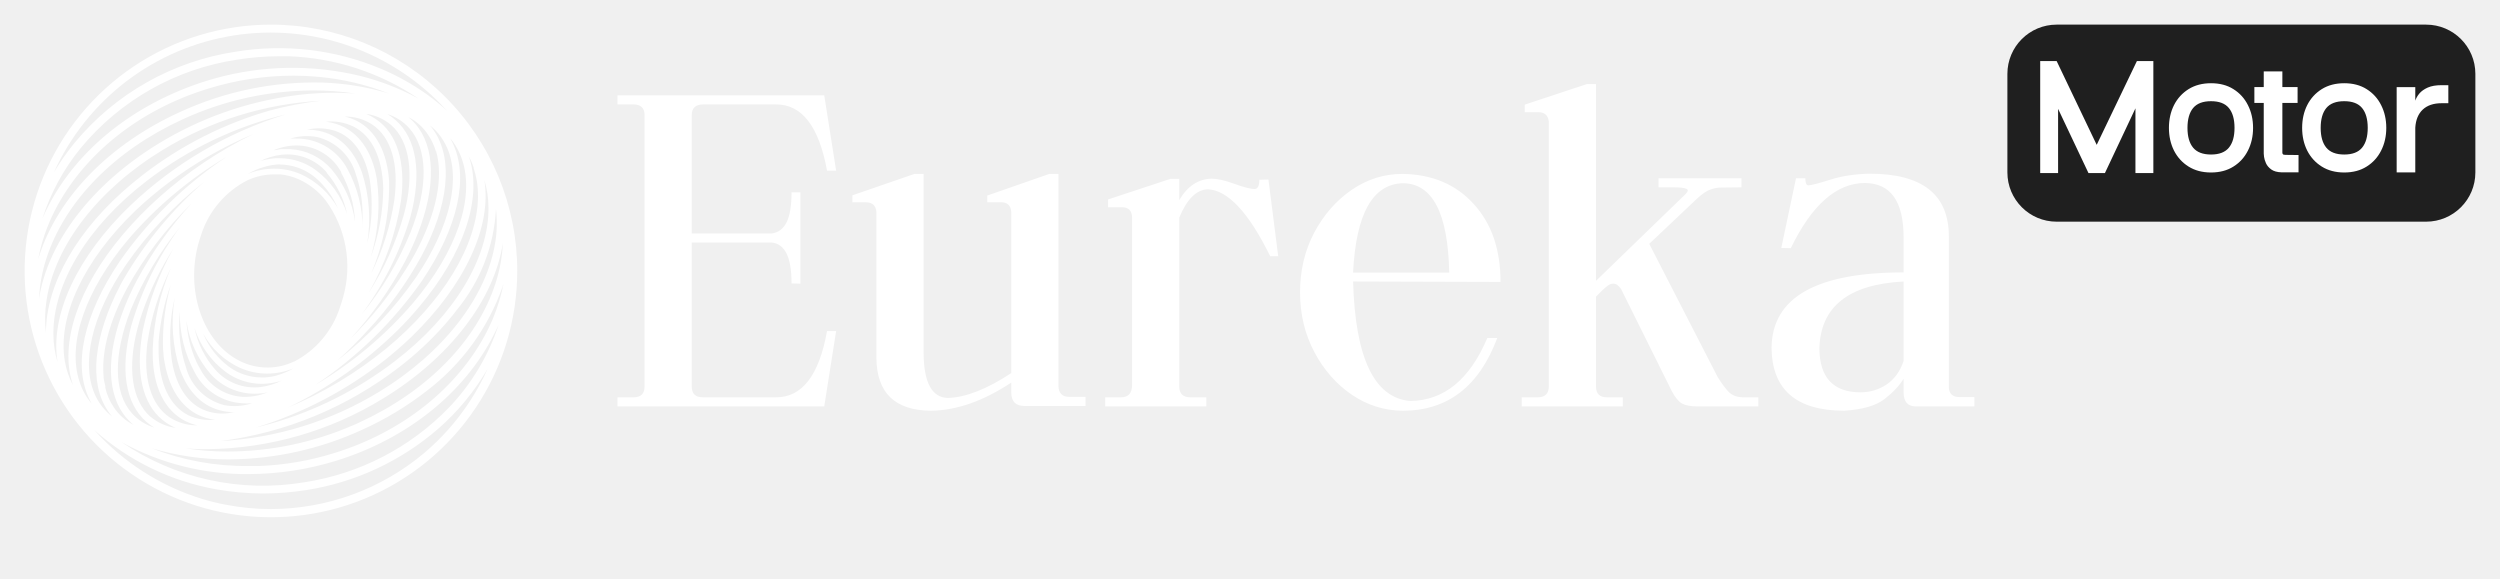
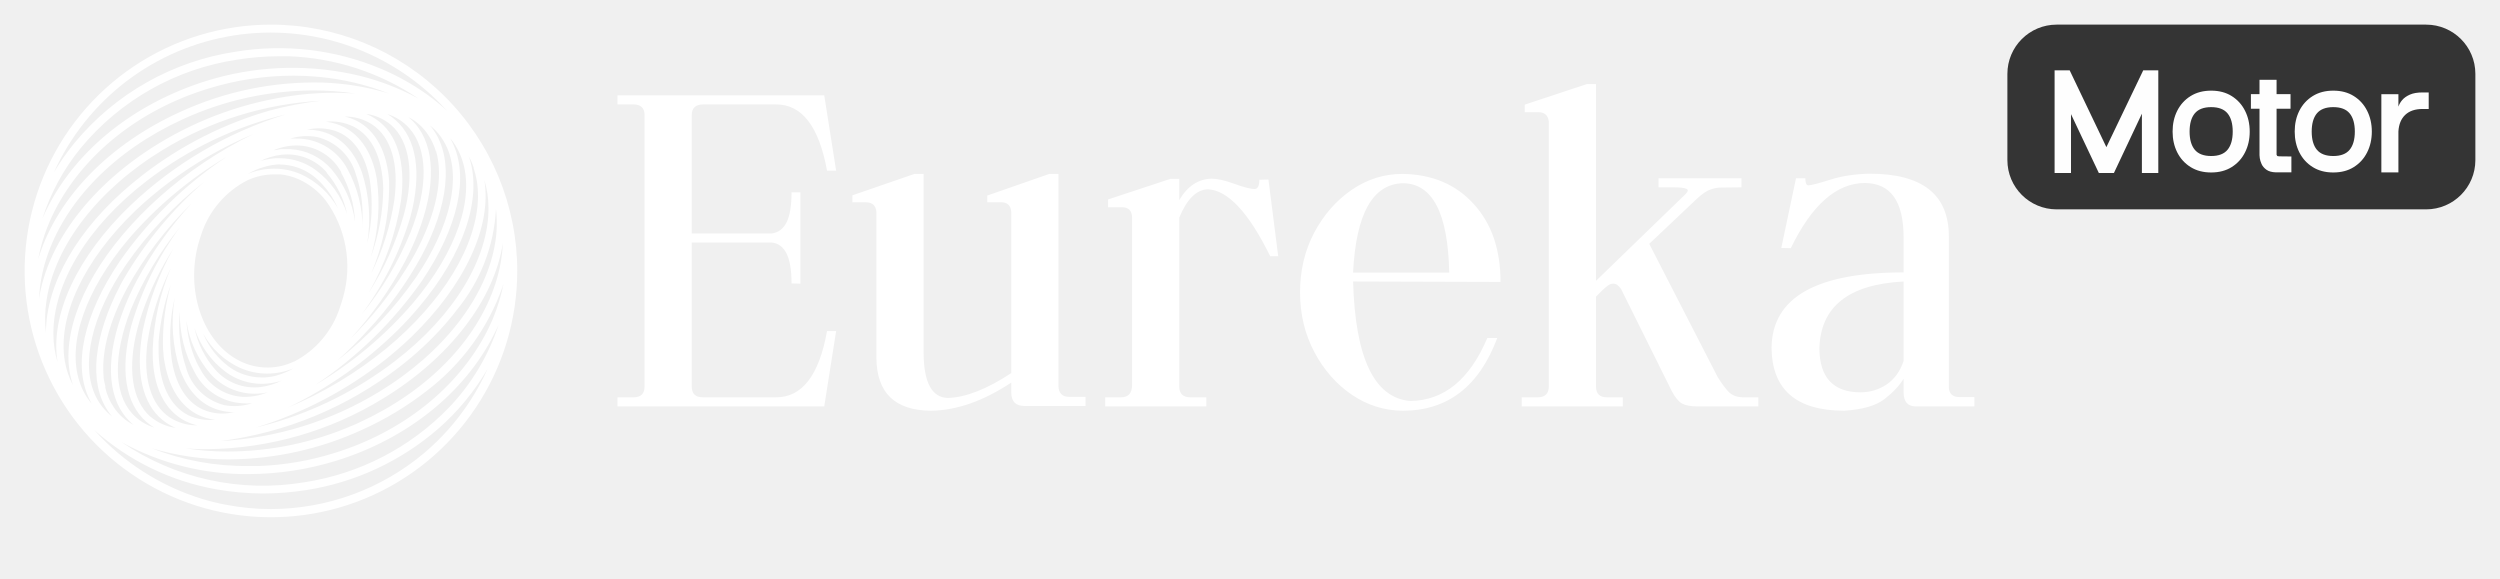
<svg xmlns="http://www.w3.org/2000/svg" width="203" height="47" viewBox="0 0 203 47" fill="none">
  <g clip-path="url(#clip0_3_51)">
    <path d="M22 2C18.044 2 14.178 3.173 10.889 5.371C7.6 7.568 5.036 10.692 3.522 14.346C2.009 18.001 1.613 22.022 2.384 25.902C3.156 29.781 5.061 33.345 7.858 36.142C10.655 38.939 14.219 40.844 18.098 41.616C21.978 42.387 25.999 41.991 29.654 40.478C33.308 38.964 36.432 36.4 38.629 33.111C40.827 29.822 42 25.956 42 22C42 16.696 39.893 11.609 36.142 7.858C32.391 4.107 27.304 2 22 2V2ZM36.4 34.88C35.796 35.556 35.147 36.189 34.456 36.776C30.97 39.714 26.559 41.328 22 41.336C20.803 41.337 19.608 41.225 18.432 41C18.096 40.944 17.768 40.872 17.44 40.792C17.112 40.712 16.784 40.624 16.464 40.528C13.075 39.498 10.032 37.562 7.664 34.928C10.447 37.411 13.864 39.073 17.536 39.728C18.801 39.956 20.083 40.071 21.368 40.072C22.53 40.069 23.691 39.978 24.84 39.8C28.827 39.182 32.557 37.449 35.6 34.8C37.191 33.409 38.542 31.766 39.6 29.936C38.789 31.736 37.71 33.403 36.4 34.88ZM36.288 8.984C35.779 8.52 35.245 8.084 34.688 7.68C33.518 6.846 32.26 6.143 30.936 5.584C27.225 4.024 23.149 3.542 19.176 4.192C14.038 4.957 9.365 7.596 6.056 11.6C5.435 12.355 4.873 13.158 4.376 14C5.697 11.081 7.723 8.536 10.272 6.594C12.821 4.653 15.813 3.376 18.978 2.879C22.143 2.381 25.383 2.679 28.404 3.744C31.426 4.81 34.135 6.611 36.288 8.984ZM3.096 21.048C3.359 19.67 3.817 18.337 4.456 17.088C6.8 12.52 11.312 8.912 16.896 7.2C19.139 6.502 21.475 6.146 23.824 6.144C24.512 6.144 25.192 6.176 25.864 6.24C27.831 6.416 29.763 6.874 31.6 7.6C30.297 7.201 28.957 6.933 27.6 6.8C27.136 6.752 26.664 6.72 26.184 6.704C22.19 6.606 18.226 7.427 14.6 9.104C8.896 11.704 4.72 15.976 3.168 20.816L3.096 21.048ZM40.904 22.952C40.707 23.975 40.404 24.975 40 25.936C39.856 26.264 39.704 26.584 39.544 26.904C37.2 31.48 32.688 35.088 27.104 36.8C25.142 37.41 23.109 37.759 21.056 37.84H20.184C17.495 37.868 14.825 37.379 12.32 36.4C14.36 37.008 16.479 37.313 18.608 37.304C22.332 37.276 26.008 36.458 29.392 34.904C31.282 34.055 33.063 32.981 34.696 31.704C37.529 29.537 39.663 26.586 40.832 23.216C40.832 23.176 40.832 23.136 40.872 23.096C40.912 23.056 40.896 22.992 40.904 22.952ZM4.672 29.392C4.452 28.666 4.339 27.911 4.336 27.152C4.288 23.048 7.128 18.352 11.928 14.68C15.267 12.109 19.11 10.271 23.208 9.288C18.491 10.742 14.176 13.27 10.6 16.672C6.264 20.832 4.048 25.584 4.672 29.392ZM39.328 14.608C39.548 15.335 39.661 16.089 39.664 16.848C39.712 20.952 36.872 25.648 32.072 29.32C31.648 29.648 31.224 29.96 30.784 30.256C27.748 32.346 24.352 33.86 20.768 34.72C24.59 33.552 28.161 31.68 31.296 29.2C32.024 28.616 32.728 28.008 33.4 27.36C37.736 23.168 39.952 18.416 39.328 14.608ZM5.264 29.328C4.656 25.712 6.8 21.136 11.008 17.096C11.871 16.278 12.782 15.511 13.736 14.8C15.847 13.218 18.144 11.902 20.576 10.88C17.796 12.236 15.217 13.97 12.912 16.032C11.876 16.96 10.903 17.957 10 19.016C6.344 23.336 4.816 27.88 5.896 31.176L5.944 31.312C5.611 30.692 5.381 30.022 5.264 29.328ZM38.464 13.608C38.468 13.629 38.468 13.651 38.464 13.672C38.569 13.991 38.652 14.317 38.712 14.648C39.32 18.264 37.176 22.84 32.96 26.88C32.456 27.368 31.92 27.84 31.36 28.304C28.939 30.282 26.245 31.899 23.36 33.104C26.668 31.509 29.69 29.379 32.304 26.8C32.904 26.208 33.464 25.592 34 24.96C37.656 20.64 39.184 16.096 38.104 12.8L38.056 12.664C38.219 12.966 38.355 13.282 38.464 13.608ZM35.8 11.112C35.953 11.328 36.089 11.555 36.208 11.792C37.488 14.376 36.584 18.368 33.808 22.48C32.03 25.052 29.872 27.339 27.408 29.264C28.275 28.487 29.1 27.664 29.88 26.8C31.573 24.994 33.03 22.98 34.216 20.808C36.44 16.648 36.808 12.928 35.24 10.616C35.136 10.459 35.021 10.309 34.896 10.168C35.242 10.437 35.546 10.755 35.8 11.112ZM31.456 9.264C32.058 9.453 32.606 9.782 33.056 10.224L33.24 10.416C34.752 12.128 34.784 15.216 33.336 18.864C32.34 21.284 30.993 23.543 29.336 25.568C31.128 23.157 32.483 20.449 33.336 17.568C34.264 14.032 33.832 11.256 32.12 9.752C31.916 9.567 31.694 9.403 31.456 9.264ZM22 30.592C21.831 30.622 21.66 30.641 21.488 30.648H21.232C20.289 30.644 19.372 30.345 18.608 29.792C17.678 29.102 16.951 28.173 16.504 27.104C17.187 28.333 18.247 29.309 19.528 29.888C20.213 30.182 20.951 30.335 21.696 30.336C22.426 30.334 23.149 30.19 23.824 29.912C23.415 30.153 22.977 30.341 22.52 30.472C22.368 30.528 22.192 30.56 22 30.592ZM17.464 30C16.63 29.04 16.055 27.884 15.792 26.64C16.249 28.065 17.138 29.312 18.336 30.208C19.183 30.83 20.205 31.166 21.256 31.168C21.737 31.163 22.216 31.096 22.68 30.968L22.88 30.904C22.333 31.179 21.743 31.358 21.136 31.432C20.454 31.508 19.763 31.418 19.123 31.169C18.484 30.919 17.914 30.518 17.464 30ZM23.864 29.36C23.22 29.666 22.517 29.831 21.804 29.843C21.09 29.855 20.383 29.715 19.728 29.432C16.648 28.096 15.04 23.904 16.08 19.888C16.16 19.592 16.248 19.304 16.344 19.032C16.963 17.131 18.309 15.552 20.088 14.64C20.768 14.327 21.507 14.163 22.256 14.16H22.76C23.265 14.21 23.759 14.339 24.224 14.544C25.096 14.932 25.86 15.528 26.448 16.28C27.261 17.39 27.812 18.671 28.058 20.024C28.305 21.378 28.241 22.77 27.872 24.096C27.792 24.384 27.704 24.672 27.608 24.944C27 26.85 25.663 28.438 23.888 29.36H23.864ZM22.72 13.36C22.951 13.358 23.181 13.377 23.408 13.416C24.106 13.53 24.769 13.803 25.344 14.216C25.662 14.452 25.954 14.72 26.216 15.016C26.73 15.581 27.146 16.227 27.448 16.928C26.763 15.701 25.703 14.726 24.424 14.144C23.74 13.847 23.002 13.694 22.256 13.696C21.523 13.696 20.797 13.84 20.12 14.12C20.532 13.879 20.973 13.691 21.432 13.56C21.857 13.428 22.299 13.355 22.744 13.344L22.72 13.36ZM26.512 14.016C27.346 14.976 27.921 16.132 28.184 17.376C27.727 15.951 26.838 14.704 25.64 13.808C24.793 13.187 23.77 12.851 22.72 12.848H22.368C22.006 12.875 21.647 12.937 21.296 13.032L21.096 13.096C21.642 12.82 22.232 12.641 22.84 12.568C23.526 12.488 24.221 12.576 24.866 12.825C25.51 13.075 26.083 13.478 26.536 14L26.512 14.016ZM27.696 14.016C28.383 15.242 28.772 16.612 28.832 18.016C28.612 16.424 27.937 14.93 26.888 13.712C26.472 13.241 25.966 12.856 25.4 12.582C24.835 12.307 24.22 12.147 23.592 12.112H23.344C23.16 12.112 22.976 12.112 22.784 12.112L22.328 12.192H22.232C22.879 11.918 23.578 11.79 24.28 11.816C24.993 11.852 25.685 12.072 26.288 12.455C26.89 12.838 27.384 13.37 27.72 14L27.696 14.016ZM15.936 29.352C15.473 28.305 15.202 27.183 15.136 26.04C15.356 27.632 16.031 29.127 17.08 30.344C17.587 30.919 18.224 31.364 18.938 31.643C19.652 31.921 20.422 32.024 21.184 31.944C21.368 31.944 21.56 31.888 21.744 31.848C21.094 32.122 20.392 32.25 19.688 32.224C18.976 32.178 18.289 31.95 17.692 31.56C17.094 31.171 16.608 30.633 16.28 30C16.152 29.791 16.037 29.575 15.936 29.352ZM25.752 11.128C26.503 11.309 27.191 11.688 27.745 12.226C28.299 12.763 28.7 13.439 28.904 14.184C29.263 15.24 29.444 16.349 29.44 17.464C29.44 17.864 29.44 18.264 29.44 18.696C29.469 16.959 29.044 15.243 28.208 13.72C27.834 13.014 27.284 12.416 26.611 11.984C25.939 11.553 25.166 11.302 24.368 11.256H24.152C23.957 11.244 23.762 11.244 23.568 11.256C24.275 11.036 25.024 10.992 25.752 11.128ZM15.096 29.816C14.617 28.361 14.447 26.821 14.6 25.296C14.57 27.036 14.995 28.754 15.832 30.28C16.206 30.986 16.756 31.584 17.429 32.016C18.102 32.447 18.874 32.698 19.672 32.744C19.938 32.768 20.206 32.768 20.472 32.744C19.753 32.981 18.986 33.036 18.24 32.904C17.487 32.719 16.798 32.334 16.245 31.791C15.691 31.248 15.295 30.566 15.096 29.816ZM29.816 19.776C30.132 17.844 29.986 15.865 29.392 14C28.704 12.104 27.48 10.928 25.856 10.616C25.572 10.558 25.282 10.529 24.992 10.528H24.928C25.691 10.355 26.487 10.391 27.232 10.632C28.672 11.128 29.672 12.544 30.032 14.632C30.287 16.345 30.214 18.091 29.816 19.776ZM19.064 33.472C18.88 33.472 18.704 33.536 18.528 33.552C17.935 33.623 17.334 33.56 16.768 33.368C15.32 32.872 14.328 31.456 13.968 29.368C13.71 27.645 13.783 25.888 14.184 24.192C13.864 26.134 14.01 28.125 14.608 30C15.296 31.896 16.52 33.072 18.144 33.384L18.368 33.424C18.599 33.456 18.831 33.472 19.064 33.472ZM15.28 33.712C13.792 32.96 12.952 31.192 12.88 28.712C12.88 28.392 12.88 28.064 12.88 27.728C13.006 26.15 13.339 24.595 13.872 23.104C13.459 24.584 13.243 26.112 13.232 27.648C13.232 27.776 13.232 27.904 13.232 28.024C13.232 28.28 13.248 28.528 13.28 28.768C13.28 29.016 13.336 29.248 13.376 29.48C13.776 31.744 14.896 33.304 16.536 33.872C16.839 33.978 17.153 34.048 17.472 34.08C16.721 34.162 15.963 34.035 15.28 33.712ZM28.72 10.288C30.208 11.04 31.048 12.808 31.12 15.288C31.102 17.199 30.759 19.093 30.104 20.888C30.722 18.814 30.889 16.632 30.592 14.488C30.192 12.224 29.072 10.664 27.392 10.096C27.087 9.989 26.77 9.919 26.448 9.888C27.228 9.801 28.017 9.94 28.72 10.288ZM13.76 33.88C12.24 32.848 11.6 30.68 11.976 27.784C12.287 25.691 12.927 23.661 13.872 21.768C12.991 23.849 12.492 26.071 12.4 28.328C12.4 28.456 12.4 28.592 12.4 28.72C12.4 31.408 13.384 33.352 15.056 34.192C15.363 34.347 15.688 34.462 16.024 34.536C15.221 34.55 14.432 34.321 13.76 33.88ZM30.24 10.12C31.76 11.152 32.4 13.32 32.024 16.216C31.714 18.309 31.074 20.34 30.128 22.232C31.067 20.033 31.567 17.671 31.6 15.28C31.6 15.112 31.6 14.944 31.6 14.784C31.456 12.384 30.528 10.6 28.96 9.808C28.649 9.655 28.322 9.54 27.984 9.464C28.785 9.452 29.571 9.68 30.24 10.12ZM10.624 25.136C11.621 22.717 12.969 20.458 14.624 18.432C12.846 20.846 11.505 23.554 10.664 26.432C9.736 29.968 10.16 32.744 11.88 34.248C12.083 34.426 12.303 34.584 12.536 34.72C11.837 34.509 11.209 34.111 10.72 33.568C9.2 31.872 9.2 28.792 10.624 25.136ZM12.224 33.848C10.696 32.512 10.32 29.848 11.184 26.592C11.288 26.2 11.408 25.792 11.544 25.408C12.177 23.582 13.023 21.836 14.064 20.208C12.91 22.266 12.079 24.489 11.6 26.8C11.544 27.104 11.496 27.4 11.464 27.696C11.056 30.808 11.776 33.16 13.48 34.312C13.729 34.487 13.997 34.632 14.28 34.744C13.528 34.647 12.82 34.336 12.24 33.848H12.224ZM31.76 10.152C33.28 11.488 33.664 14.152 32.8 17.408C32.164 19.673 31.193 21.83 29.92 23.808C31.254 21.49 32.149 18.946 32.56 16.304C32.968 13.192 32.248 10.84 30.544 9.688C30.293 9.515 30.025 9.368 29.744 9.248C30.488 9.354 31.186 9.667 31.76 10.152ZM8.56 31.464C8.56 31.296 8.488 31.12 8.456 30.944C8.424 30.768 8.4 30.584 8.4 30.4C8.264 28.448 8.912 26.048 10.296 23.44C11.699 20.888 13.47 18.556 15.552 16.52C13.809 18.418 12.311 20.528 11.096 22.8C10.726 23.501 10.395 24.222 10.104 24.96C8.576 28.816 8.648 32.104 10.304 33.976C10.469 34.163 10.648 34.337 10.84 34.496C10.192 34.168 9.641 33.678 9.24 33.072C8.911 32.583 8.675 32.038 8.544 31.464H8.56ZM35.408 12.264C36.024 14.392 35.456 17.312 33.736 20.536C33.488 20.992 33.232 21.44 32.936 21.896C31.668 23.93 30.167 25.809 28.464 27.496C30.203 25.592 31.695 23.477 32.904 21.2C33.274 20.499 33.605 19.778 33.896 19.04C35.424 15.184 35.352 11.896 33.696 10.024C33.531 9.835 33.349 9.661 33.152 9.504C33.801 9.83 34.353 10.321 34.752 10.928C35.035 11.345 35.251 11.804 35.392 12.288L35.408 12.264ZM10.216 21.52C11.994 18.948 14.152 16.661 16.616 14.736C14.019 16.985 11.809 19.644 10.072 22.608C9.96 22.8 9.856 22.984 9.76 23.176C7.6 27.336 7.192 31.056 8.76 33.368C8.866 33.527 8.98 33.679 9.104 33.824C8.553 33.395 8.105 32.848 7.792 32.224C6.512 29.624 7.416 25.632 10.216 21.52ZM36.552 11.216C36.88 11.61 37.15 12.049 37.352 12.52C37.422 12.679 37.483 12.842 37.536 13.008C38.56 16.104 37.064 20.44 33.536 24.608C31.268 27.244 28.585 29.492 25.592 31.264C28.985 29.009 31.927 26.138 34.264 22.8C37.2 18.456 38.12 14.352 36.72 11.536C36.672 11.432 36.608 11.32 36.552 11.216ZM6.456 30.992C5.432 27.896 6.928 23.56 10.456 19.392C12.725 16.76 15.405 14.513 18.392 12.736C15.005 14.995 12.07 17.865 9.736 21.2C6.8 25.544 5.88 29.648 7.28 32.464C7.328 32.568 7.392 32.68 7.448 32.784C7.003 32.258 6.666 31.649 6.456 30.992ZM40.272 16.968C40.313 17.289 40.335 17.612 40.336 17.936C40.35 18.498 40.312 19.061 40.224 19.616C39.552 24.072 36.024 28.632 30.784 31.816C26.888 34.194 22.462 35.569 17.904 35.816C23.199 35.137 28.217 33.057 32.44 29.792C33.761 28.777 34.983 27.639 36.088 26.392C36.32 26.128 36.544 25.864 36.76 25.592L37.072 25.192C38.996 22.866 40.118 19.982 40.272 16.968ZM3.776 24.4C4.448 19.928 7.976 15.368 13.2 12.184C17.085 9.806 21.5 8.431 26.048 8.184C24.638 8.344 23.242 8.612 21.872 8.984C18.15 10.059 14.664 11.829 11.6 14.2C11.296 14.44 10.992 14.68 10.704 14.92C6.304 18.584 3.736 23.04 3.728 27.032C3.626 26.157 3.642 25.271 3.776 24.4ZM40.24 22.992C38.736 27.664 34.688 31.792 29.128 34.328C28.984 34.403 28.84 34.467 28.696 34.52C25.472 35.93 21.991 36.66 18.472 36.664C17.318 36.666 16.165 36.578 15.024 36.4C15.488 36.443 15.952 36.467 16.416 36.472H16.888C21.911 36.408 26.823 34.987 31.104 32.36C36.496 29.08 40.128 24.36 40.832 19.736C40.782 20.843 40.583 21.938 40.24 22.992ZM19.28 4.84C20.394 4.662 21.52 4.571 22.648 4.568H23.448C27.219 4.706 30.875 5.901 34 8.016C32.283 7.078 30.436 6.398 28.52 6C24.599 5.184 20.534 5.385 16.712 6.584C10.96 8.4 6.288 12.08 3.888 16.8C3.728 17.12 3.576 17.44 3.44 17.76C4.11 15.666 5.168 13.717 6.56 12.016C9.768 8.135 14.299 5.579 19.28 4.84ZM3.76 21.008C5.264 16.336 9.312 12.208 14.872 9.672C18.173 8.156 21.76 7.362 25.392 7.344C26.554 7.339 27.715 7.425 28.864 7.6C27.229 7.478 25.585 7.526 23.96 7.744C20.04 8.26 16.272 9.59 12.896 11.648C7.504 14.928 3.872 19.648 3.168 24.272C3.217 23.162 3.417 22.064 3.76 21.008ZM24.72 39.16C19.536 40.031 14.216 38.865 9.872 35.904C13.03 37.639 16.581 38.532 20.184 38.496C22.592 38.49 24.987 38.126 27.288 37.416C33.04 35.64 37.688 31.92 40.088 27.2C40.232 26.928 40.36 26.648 40.48 26.4C39.646 28.913 38.264 31.208 36.432 33.12C33.29 36.356 29.178 38.477 24.72 39.16Z" fill="white" />
  </g>
  <path d="M67.156 26.883H67.894L66.928 33H50.141V32.262H51.441C52.039 32.262 52.338 31.969 52.338 31.383V9.322C52.326 8.76 52.027 8.479 51.441 8.479H50.141V7.74H66.928L67.894 13.857H67.156C66.5 10.271 65.123 8.479 63.025 8.479H57.066C56.469 8.49 56.17 8.783 56.17 9.357V18.955H62.674C63.201 18.885 63.6 18.586 63.869 18.059C64.139 17.52 64.273 16.705 64.273 15.615H64.994V23.033L64.273 23.016C64.273 21.938 64.139 21.129 63.869 20.59C63.6 20.051 63.201 19.752 62.674 19.693H56.17V31.383C56.17 31.969 56.469 32.262 57.066 32.262H63.025C65.135 32.262 66.512 30.469 67.156 26.883ZM69.213 16.424V15.861L74.258 14.121H74.996V28.641C75.008 31.055 75.664 32.279 76.965 32.315C78.43 32.268 80.147 31.594 82.115 30.293V17.25C82.092 16.699 81.816 16.424 81.289 16.424H80.164V15.879L85.209 14.121H85.947V31.348C85.959 31.934 86.258 32.227 86.844 32.227H88.144V32.965H83.188C82.473 32.965 82.115 32.596 82.115 31.857V31.066C79.865 32.555 77.703 33.316 75.629 33.352C72.676 33.34 71.188 31.91 71.164 29.062V17.197C71.117 16.693 70.836 16.436 70.32 16.424H69.213ZM89.744 32.262H91.027C91.625 32.262 91.924 31.928 91.924 31.26V17.654C91.912 17.104 91.637 16.828 91.098 16.828H89.973V16.195L95.035 14.525H95.756V16.248C96.424 15.111 97.303 14.531 98.393 14.508C98.85 14.508 99.465 14.648 100.238 14.93C101.023 15.211 101.574 15.352 101.891 15.352C102.137 15.328 102.26 15.076 102.26 14.596L102.998 14.578L103.789 20.801H103.139C101.404 17.273 99.723 15.463 98.094 15.369C97.156 15.393 96.377 16.16 95.756 17.672V31.383C95.756 31.969 96.061 32.262 96.67 32.262H97.953V33H89.744V32.262ZM113.914 14.877C111.453 14.947 110.105 17.367 109.871 22.137H117.676C117.582 17.32 116.328 14.9 113.914 14.877ZM113.879 14.121C116.293 14.156 118.221 14.971 119.662 16.564C121.115 18.146 121.842 20.256 121.842 22.893L109.871 22.857C110.047 29.08 111.594 32.315 114.512 32.56C117.254 32.525 119.34 30.82 120.77 27.445H121.578C120.102 31.383 117.541 33.352 113.896 33.352C112.408 33.34 111.031 32.906 109.766 32.051C108.512 31.195 107.498 30.041 106.725 28.588C105.951 27.123 105.564 25.506 105.564 23.736C105.564 21.967 105.945 20.355 106.707 18.902C107.48 17.449 108.494 16.289 109.748 15.422C111.014 14.555 112.391 14.121 113.879 14.121ZM123.564 32.262H124.848C125.457 32.262 125.762 31.969 125.762 31.383V9.867C125.703 9.363 125.422 9.111 124.918 9.111H123.811V8.496L128.855 6.826H129.594V22.805L136.854 15.773C137.076 15.551 137.105 15.404 136.941 15.334C136.777 15.252 136.414 15.211 135.852 15.211H134.674V14.473H141.406V15.211L139.754 15.229C139.473 15.229 139.186 15.281 138.893 15.387C138.6 15.48 138.236 15.727 137.803 16.125L133.918 19.799L139.49 30.645C139.83 31.184 140.135 31.588 140.404 31.857C140.686 32.115 141.049 32.25 141.494 32.262H142.777V33H137.82C137.27 33 136.848 32.918 136.555 32.754C136.273 32.578 136.004 32.244 135.746 31.752L131.633 23.473C131.434 23.18 131.229 23.033 131.018 23.033C130.854 23.033 130.707 23.08 130.578 23.174C130.449 23.268 130.291 23.402 130.104 23.578L129.594 24.088V31.383C129.594 31.969 129.893 32.262 130.49 32.262H131.773V33H123.564V32.262ZM151.057 31.857C151.842 31.857 152.551 31.646 153.184 31.225C153.828 30.791 154.291 30.152 154.572 29.309V22.857C150.096 23.092 147.816 24.908 147.734 28.307C147.758 30.662 148.865 31.846 151.057 31.857ZM151.812 14.104C156.09 14.104 158.234 15.791 158.246 19.166V31.4C158.246 31.963 158.539 32.244 159.125 32.244H160.32V33H155.539C154.906 32.988 154.584 32.619 154.572 31.893V30.75C154.244 31.301 153.729 31.852 153.025 32.402C152.334 32.941 151.238 33.258 149.738 33.352C145.848 33.34 143.885 31.635 143.85 28.236C143.896 24.158 147.471 22.119 154.572 22.119V19.236C154.561 16.342 153.518 14.883 151.443 14.859C149.135 14.859 147.125 16.623 145.414 20.15L144.641 20.133L145.836 14.473H146.592C146.592 14.836 146.668 15.029 146.82 15.053C147.043 15.053 147.635 14.9 148.596 14.596C149.557 14.291 150.629 14.127 151.812 14.104Z" fill="white" />
-   <rect x="163" y="2" width="38" height="16" rx="4" fill="#1F1F1F" />
-   <path d="M170.252 11.762L173.516 4.959H174.852V14.053H173.398V8.797L170.92 14.053H169.584L167.117 8.838V14.053H165.664V4.959H167L170.252 11.762ZM179.533 6.758H179.539C180.242 6.758 180.848 6.918 181.355 7.238C181.867 7.559 182.26 7.992 182.533 8.539C182.811 9.086 182.949 9.701 182.949 10.385C182.949 11.065 182.811 11.678 182.533 12.225C182.26 12.771 181.867 13.205 181.355 13.525C180.848 13.846 180.24 14.006 179.533 14.006C178.83 14.006 178.223 13.846 177.711 13.525C177.199 13.205 176.805 12.771 176.527 12.225C176.254 11.678 176.117 11.065 176.117 10.385C176.117 9.701 176.254 9.086 176.527 8.539C176.805 7.992 177.199 7.559 177.711 7.238C178.223 6.918 178.83 6.758 179.533 6.758ZM179.533 12.547H179.539C180.199 12.547 180.682 12.361 180.986 11.99C181.291 11.619 181.443 11.084 181.443 10.385C181.443 9.682 181.291 9.145 180.986 8.773C180.682 8.402 180.197 8.217 179.533 8.217C178.873 8.217 178.389 8.402 178.08 8.773C177.775 9.145 177.623 9.682 177.623 10.385C177.623 11.084 177.775 11.619 178.08 11.99C178.389 12.361 178.873 12.547 179.533 12.547ZM185.574 12.576L186.641 12.588V13.994H185.258C184.902 13.982 184.625 13.904 184.426 13.76C184.227 13.615 184.084 13.447 183.998 13.256C183.912 13.06 183.859 12.887 183.84 12.734C183.824 12.578 183.816 12.492 183.816 12.477V8.357H183.055V7.068H183.816V5.797H185.328V7.068H186.564V8.357H185.328V12.441C185.344 12.465 185.359 12.492 185.375 12.523C185.391 12.555 185.457 12.572 185.574 12.576ZM190.35 6.758H190.355C191.059 6.758 191.664 6.918 192.172 7.238C192.684 7.559 193.076 7.992 193.35 8.539C193.627 9.086 193.766 9.701 193.766 10.385C193.766 11.065 193.627 11.678 193.35 12.225C193.076 12.771 192.684 13.205 192.172 13.525C191.664 13.846 191.057 14.006 190.35 14.006C189.646 14.006 189.039 13.846 188.527 13.525C188.016 13.205 187.621 12.771 187.344 12.225C187.07 11.678 186.934 11.065 186.934 10.385C186.934 9.701 187.07 9.086 187.344 8.539C187.621 7.992 188.016 7.559 188.527 7.238C189.039 6.918 189.646 6.758 190.35 6.758ZM190.35 12.547H190.355C191.016 12.547 191.498 12.361 191.803 11.99C192.107 11.619 192.26 11.084 192.26 10.385C192.26 9.682 192.107 9.145 191.803 8.773C191.498 8.402 191.014 8.217 190.35 8.217C189.689 8.217 189.205 8.402 188.896 8.773C188.592 9.145 188.439 9.682 188.439 10.385C188.439 11.084 188.592 11.619 188.896 11.99C189.205 12.361 189.689 12.547 190.35 12.547ZM198.26 6.916H198.805V8.381H198.26C197.607 8.381 197.098 8.553 196.73 8.896C196.363 9.24 196.16 9.73 196.121 10.367V14H194.609V7.074H196.121V8.176C196.184 7.977 196.295 7.781 196.455 7.59C196.619 7.398 196.846 7.238 197.135 7.109C197.428 6.98 197.803 6.916 198.26 6.916Z" fill="white" />
+   <g opacity="0.9">
+     <rect x="163" y="2" width="38" height="15" rx="4" fill="#1F1F1F" />
+     <path d="M171.038 11.948L174.03 5.712H175.254V14.048H173.922V9.23L171.65 14.048H170.426L168.165 9.268V14.048H166.833V5.712H168.057L171.038 11.948ZM179.546 7.361H179.551C180.196 7.361 180.751 7.508 181.216 7.802C181.685 8.095 182.045 8.493 182.296 8.994C182.55 9.495 182.677 10.059 182.677 10.686C182.677 11.309 182.55 11.871 182.296 12.373C182.045 12.874 181.685 13.271 181.216 13.565C180.751 13.859 180.194 14.005 179.546 14.005C178.901 14.005 178.345 13.859 177.875 13.565C177.406 13.271 177.045 12.874 176.791 12.373C176.54 11.871 176.415 11.309 176.415 10.686C176.415 10.059 176.54 9.495 176.791 8.994C177.045 8.493 177.406 8.095 177.875 7.802C178.345 7.508 178.901 7.361 179.546 7.361ZM179.546 12.668H179.551C180.156 12.668 180.599 12.498 180.878 12.158C181.157 11.818 181.297 11.327 181.297 10.686C181.297 10.041 181.157 9.549 180.878 9.209C180.599 8.869 180.155 8.699 179.546 8.699C178.941 8.699 178.497 8.869 178.214 9.209C177.935 9.549 177.795 10.041 177.795 10.686C177.795 11.327 177.935 11.818 178.214 12.158C178.497 12.498 178.941 12.668 179.546 12.668ZM185.083 12.695L186.061 12.706V13.995H184.793C184.468 13.984 184.213 13.912 184.031 13.78C183.848 13.647 183.717 13.493 183.639 13.318C183.56 13.139 183.512 12.979 183.494 12.84C183.479 12.697 183.472 12.618 183.472 12.604V8.828H182.774V7.646H183.472V6.48H184.858V7.646H185.991V8.828H184.858V12.571C184.872 12.593 184.887 12.618 184.901 12.646C184.915 12.675 184.976 12.691 185.083 12.695ZM189.461 7.361H189.466C190.111 7.361 190.666 7.508 191.131 7.802C191.6 8.095 191.96 8.493 192.211 8.994C192.465 9.495 192.592 10.059 192.592 10.686C192.592 11.309 192.465 11.871 192.211 12.373C191.96 12.874 191.6 13.271 191.131 13.565C190.666 13.859 190.109 14.005 189.461 14.005C188.816 14.005 188.26 13.859 187.791 13.565C187.321 13.271 186.96 12.874 186.706 12.373C186.455 11.871 186.33 11.309 186.33 10.686C186.33 10.059 186.455 9.495 186.706 8.994C186.96 8.493 187.321 8.095 187.791 7.802C188.26 7.508 188.816 7.361 189.461 7.361ZM189.461 12.668H189.466C190.071 12.668 190.514 12.498 190.793 12.158C191.072 11.818 191.212 11.327 191.212 10.686C191.212 10.041 191.072 9.549 190.793 9.209C190.514 8.869 190.07 8.699 189.461 8.699C188.856 8.699 188.412 8.869 188.129 9.209C187.85 9.549 187.71 10.041 187.71 10.686C187.71 11.327 187.85 11.818 188.129 12.158C188.412 12.498 188.856 12.668 189.461 12.668ZM196.712 7.506H197.211V8.849H196.712C196.114 8.849 195.647 9.007 195.31 9.322C194.973 9.637 194.787 10.086 194.751 10.67V14H193.366V7.651H194.751V8.661C194.809 8.479 194.911 8.299 195.058 8.124C195.208 7.949 195.416 7.802 195.681 7.684C195.949 7.565 196.293 7.506 196.712 7.506Z" fill="white" />
+   </g>
  <defs>
    <clipPath id="clip0_3_51">
      <rect width="40" height="40" fill="white" transform="translate(2 2)" />
    </clipPath>
  </defs>
</svg>
